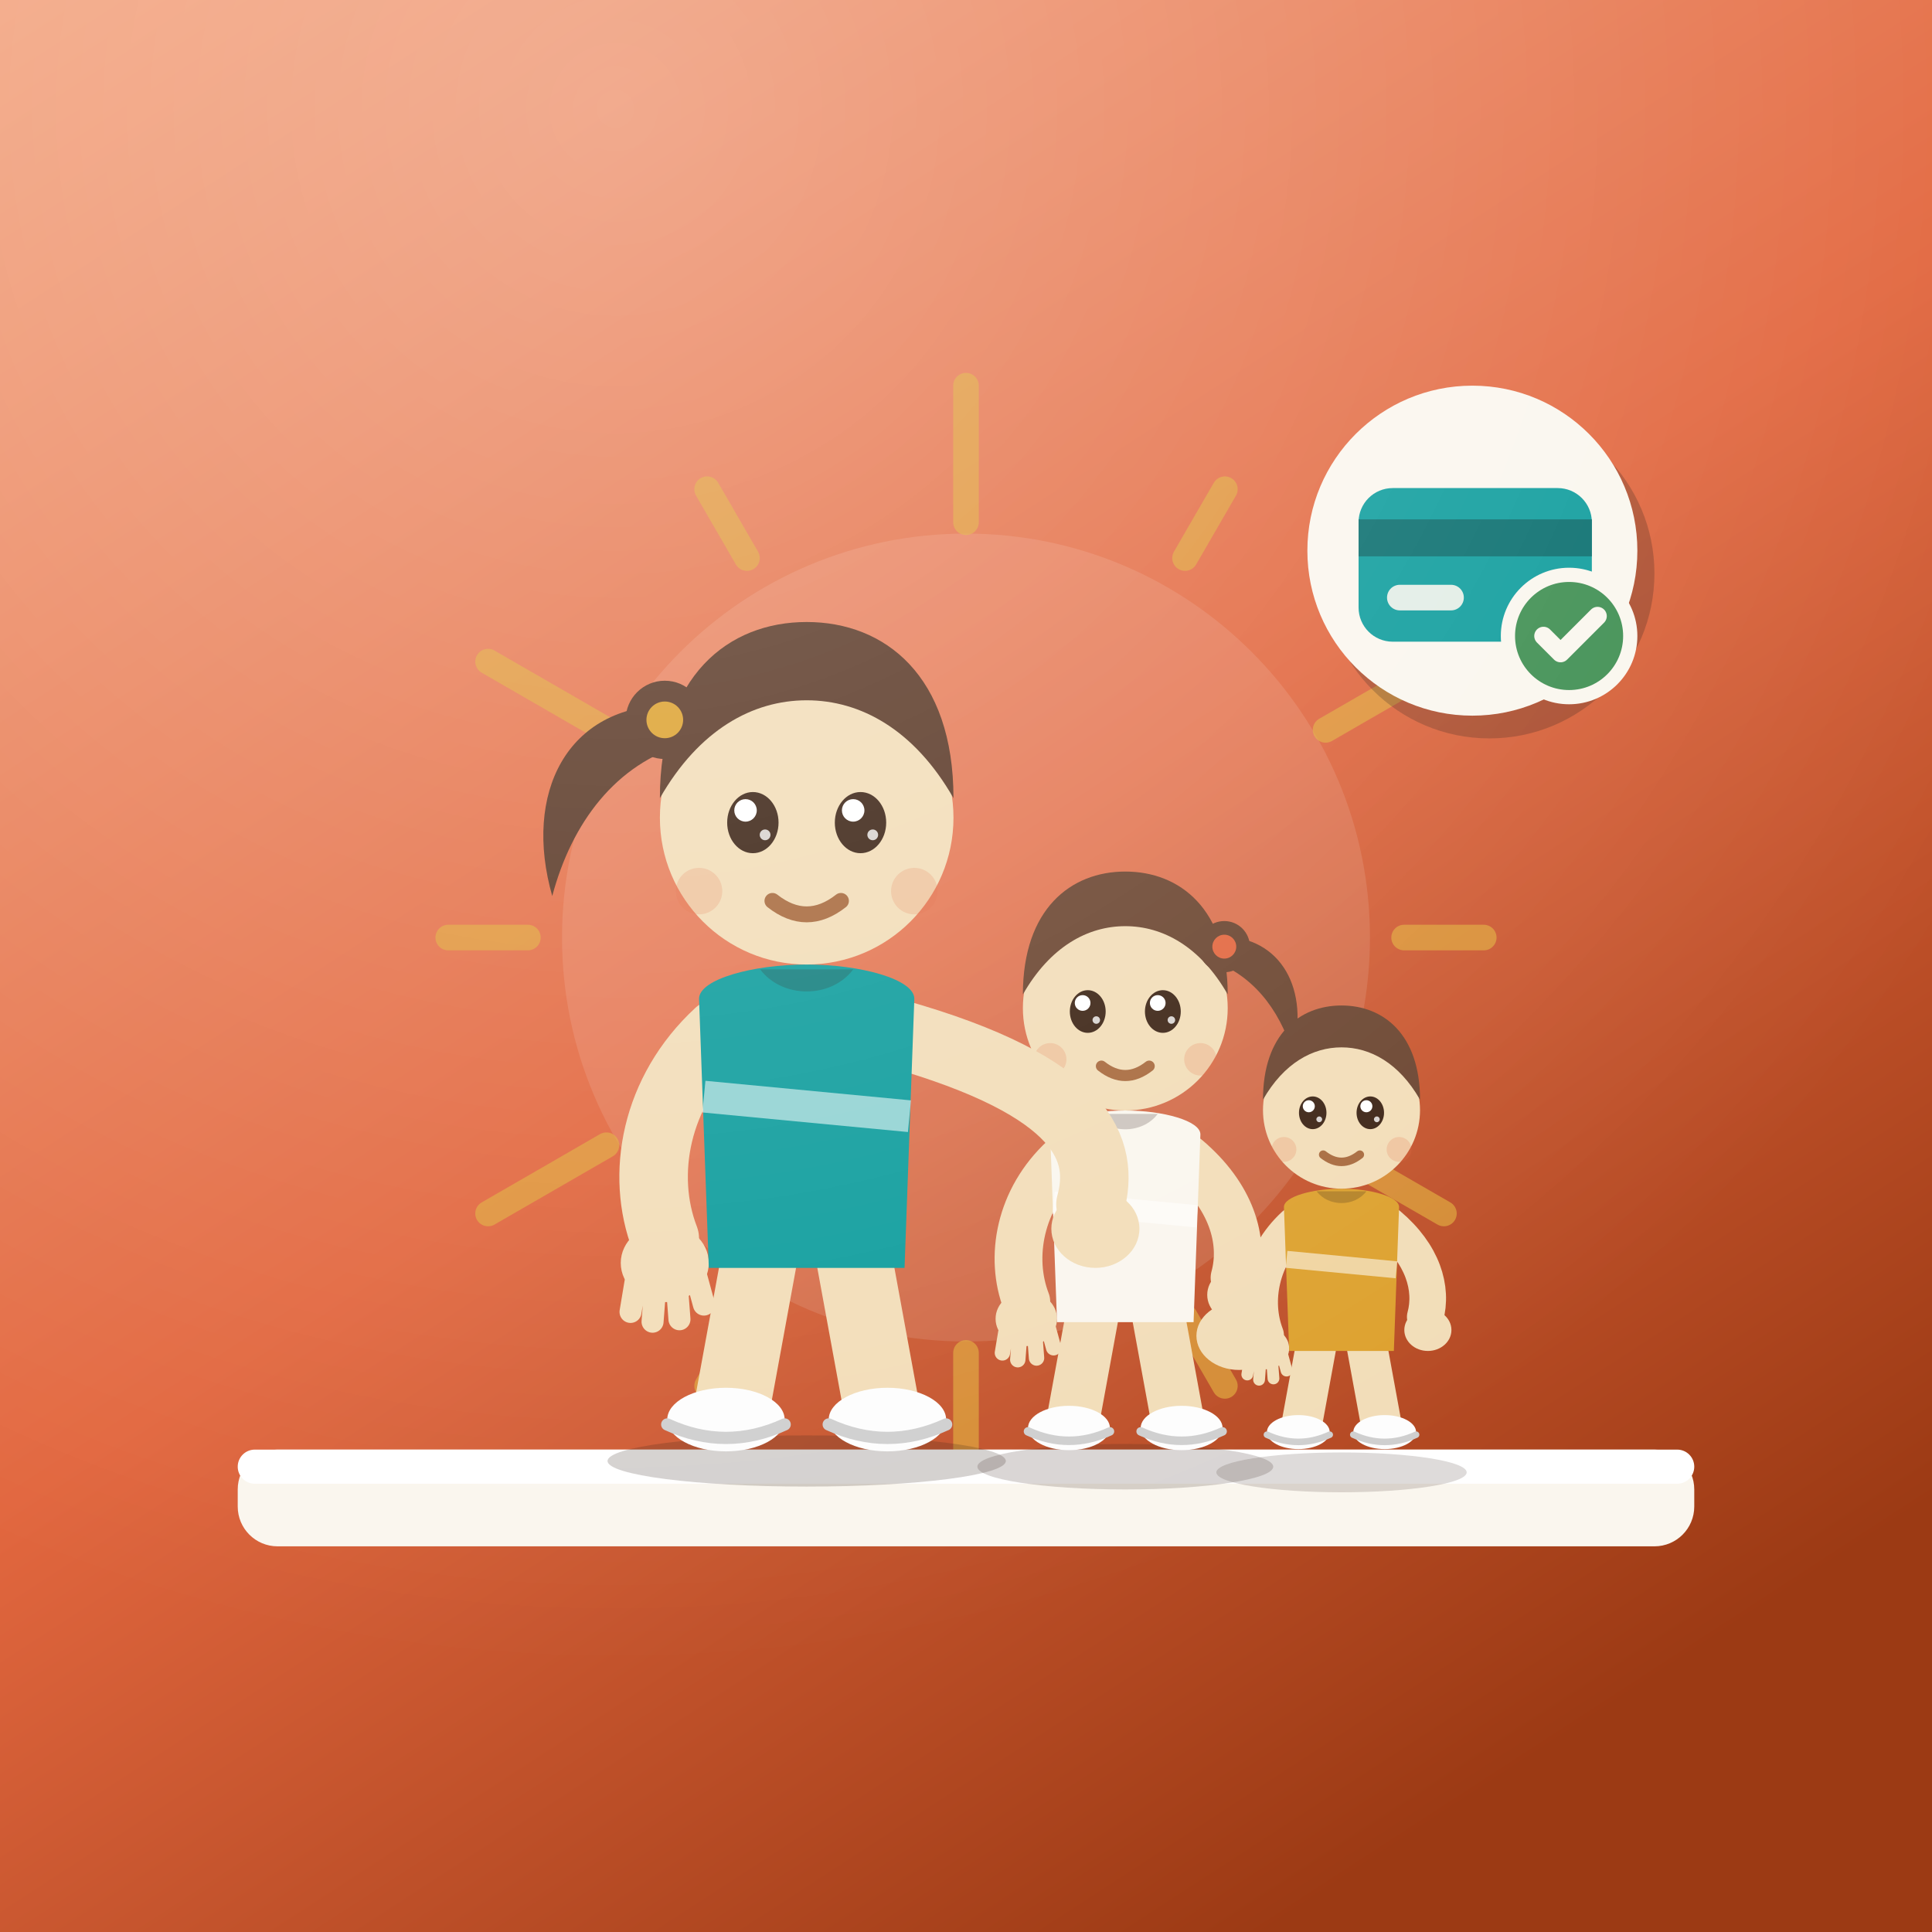
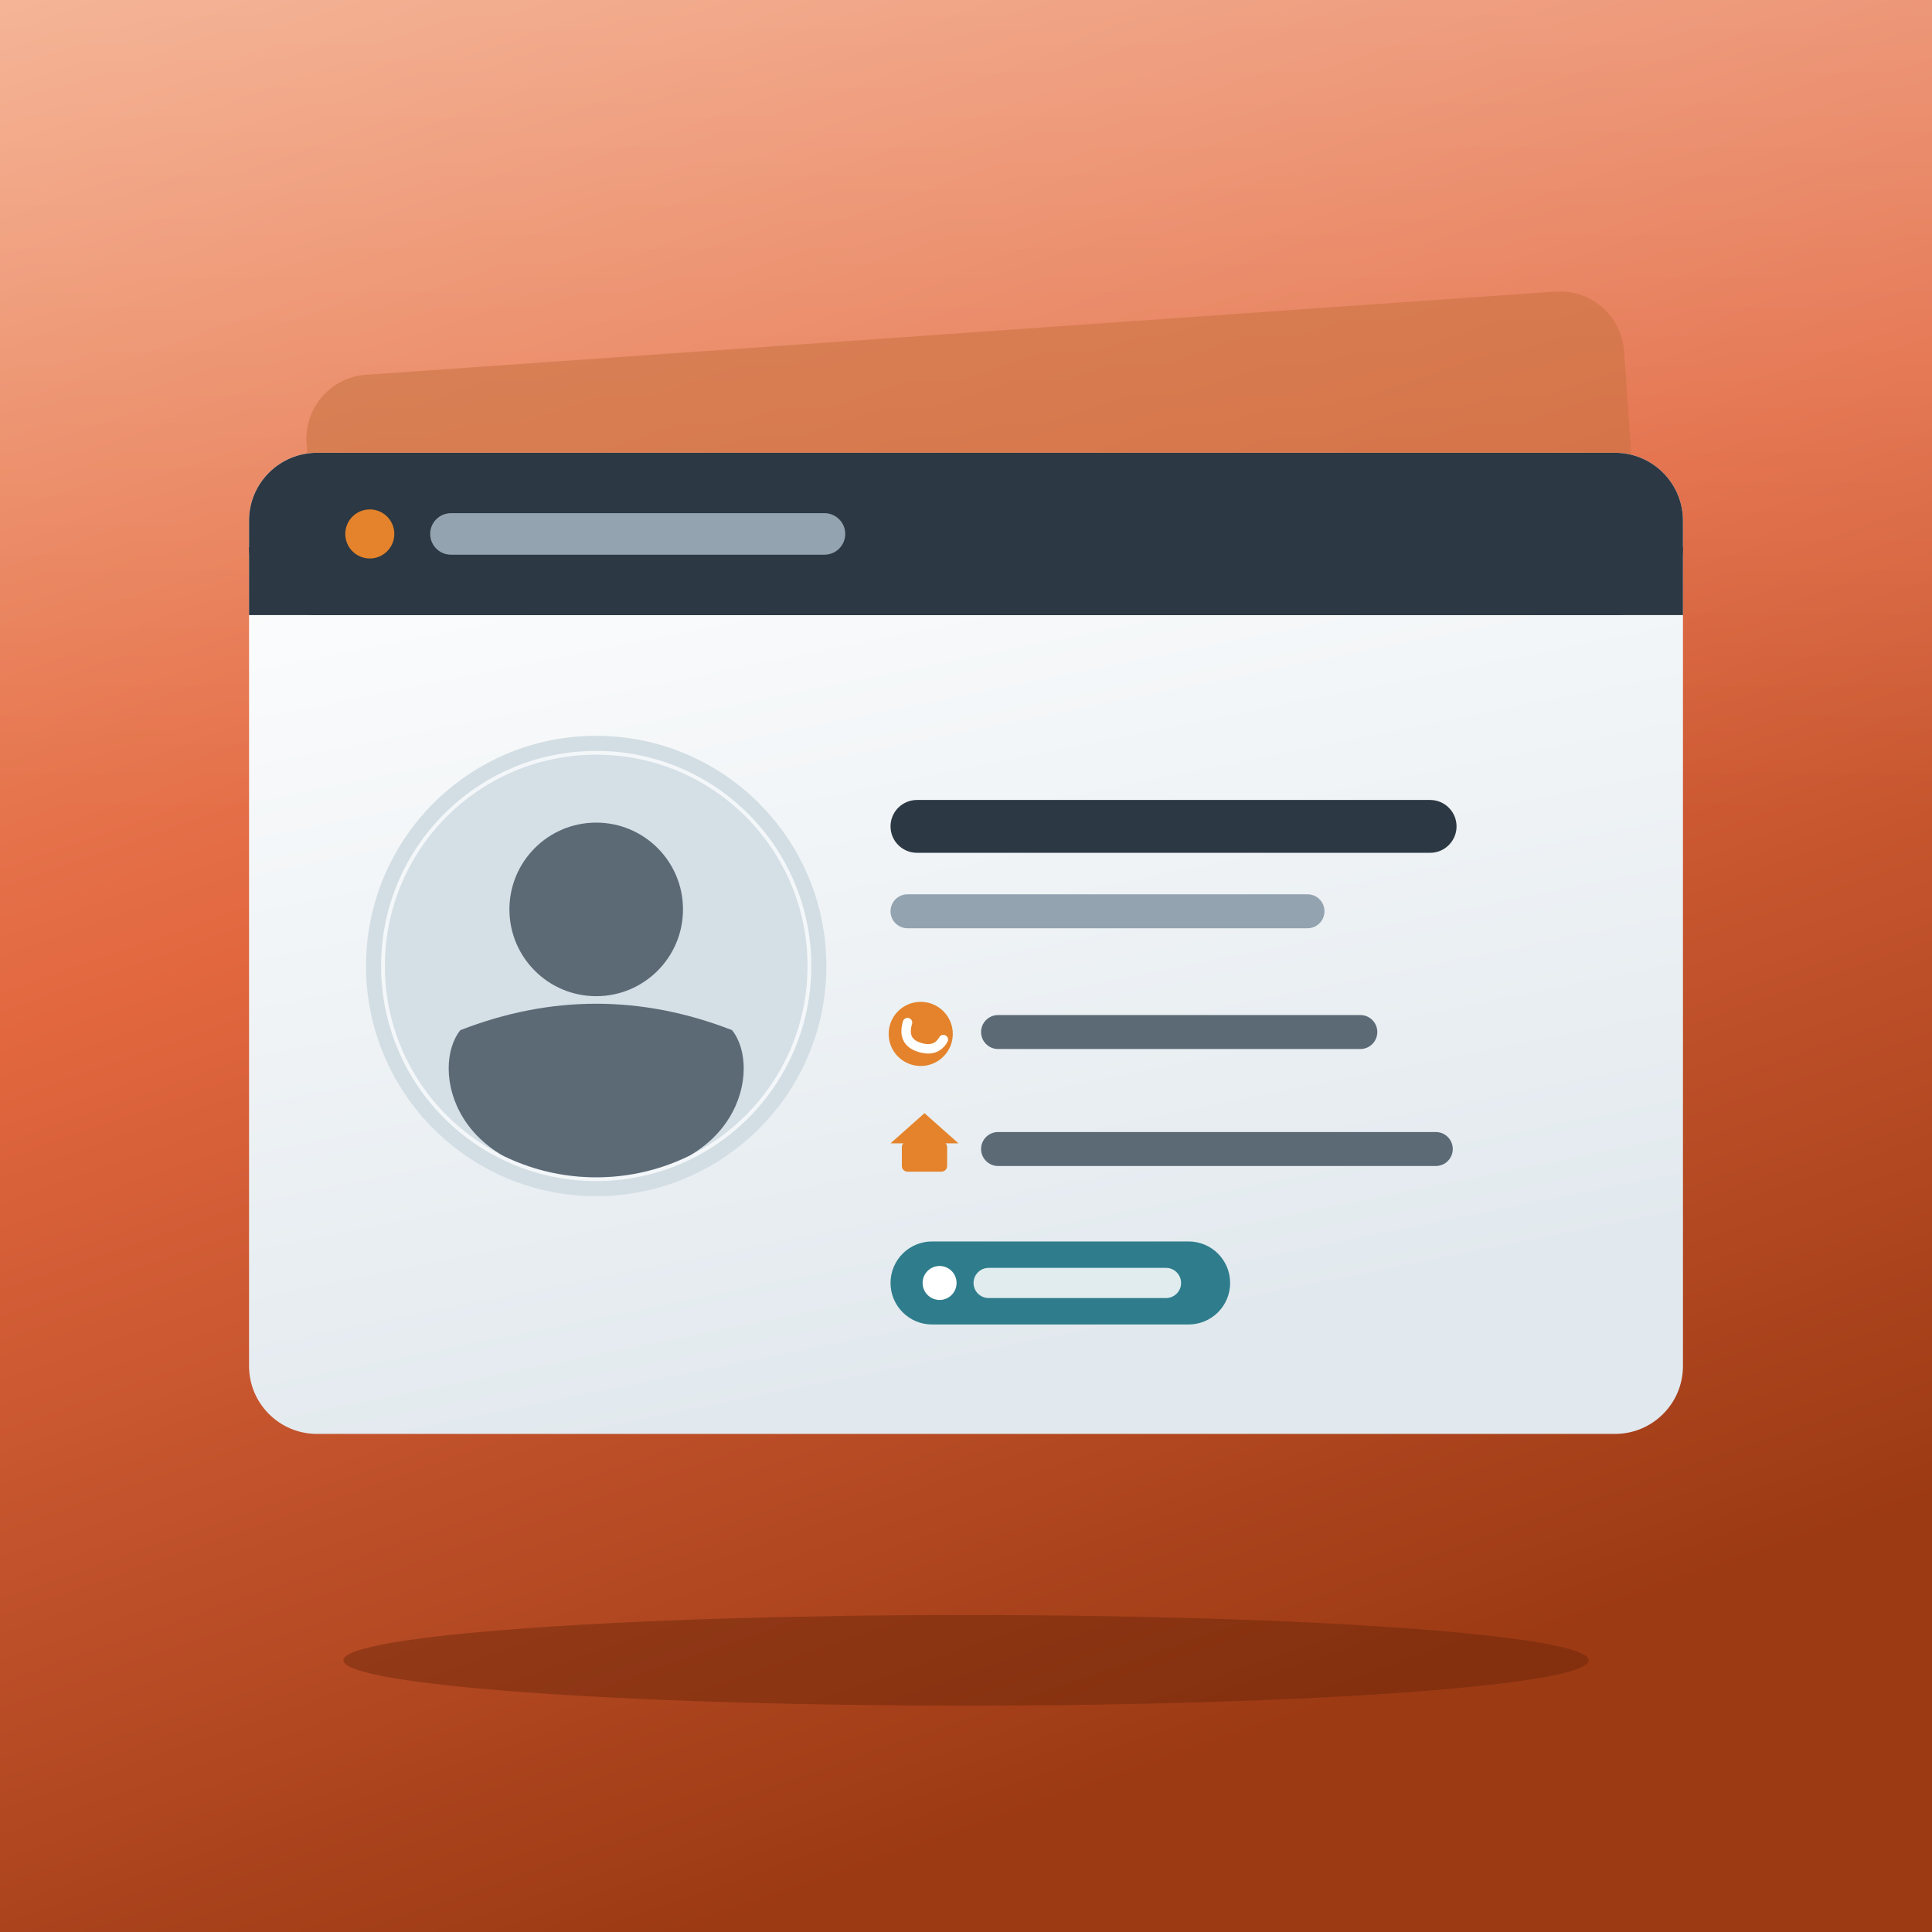
- <svg xmlns="http://www.w3.org/2000/svg" viewBox="0 0 1024 1024" width="100%" height="100%" preserveAspectRatio="xMidYMid meet">
+ <svg xmlns="http://www.w3.org/2000/svg" viewBox="0 0 1024 1024" width="100%" height="100%">
  <defs>
-     <linearGradient id="gfa" x1="0" y1="0" x2="0.65" y2="1">
+     <linearGradient id="gct" x1="0" y1="0" x2="0.35" y2="1">
      <stop offset="0%" stop-color="#f2a07a" />
-       <stop offset="55%" stop-color="#e2673f" />
+       <stop offset="48%" stop-color="#e2673f" />
      <stop offset="100%" stop-color="#9c3a14" />
    </linearGradient>
-     <radialGradient id="glfa" cx="32%" cy="6%" r="80%">
-       <stop offset="0%" stop-color="#ffffff" stop-opacity=".26" />
-       <stop offset="100%" stop-color="#ffffff" stop-opacity="0" />
-     </radialGradient>
+     <linearGradient id="glare" x1="0" y1="0" x2="0" y2="1">
+       <stop offset="0%" stop-color="#fff" stop-opacity=".22" />
+       <stop offset="42%" stop-color="#fff" stop-opacity="0" />
+     </linearGradient>
+     <linearGradient id="cardg" x1="0" y1="0" x2="0.3" y2="1">
+       <stop offset="0%" stop-color="#ffffff" />
+       <stop offset="100%" stop-color="#e2e9ee" />
+     </linearGradient>
+     <linearGradient id="shirt" x1="0" y1="0" x2="0.3" y2="1">
+       <stop offset="0%" stop-color="#3d93a4" />
+       <stop offset="100%" stop-color="#256d7c" />
+     </linearGradient>
  </defs>
-   <rect x="0" y="0" width="1024" height="1024" fill="url(#gfa)" />
-   <g id="art" transform="translate(126.00,119.97) scale(1.5078)">
-     <circle cx="256" cy="250" r="142" fill="#fff" opacity=".11" />
-     <line x1="256.0" y1="104.0" x2="256.0" y2="56.0" stroke="#e0a83a" stroke-width="9" stroke-linecap="round" opacity="0.68" />
-     <line x1="179.0" y1="116.6" x2="165.0" y2="92.4" stroke="#e0a83a" stroke-width="9" stroke-linecap="round" opacity="0.68" />
-     <line x1="129.6" y1="177.0" x2="88.0" y2="153.0" stroke="#e0a83a" stroke-width="9" stroke-linecap="round" opacity="0.68" />
-     <line x1="102.0" y1="250.0" x2="74.0" y2="250.0" stroke="#e0a83a" stroke-width="9" stroke-linecap="round" opacity="0.68" />
-     <line x1="129.6" y1="323.0" x2="88.0" y2="347.0" stroke="#e0a83a" stroke-width="9" stroke-linecap="round" opacity="0.68" />
-     <line x1="179.0" y1="383.4" x2="165.0" y2="407.6" stroke="#e0a83a" stroke-width="9" stroke-linecap="round" opacity="0.68" />
-     <line x1="256.0" y1="396.0" x2="256.0" y2="444.0" stroke="#e0a83a" stroke-width="9" stroke-linecap="round" opacity="0.68" />
-     <line x1="333.0" y1="383.4" x2="347.0" y2="407.6" stroke="#e0a83a" stroke-width="9" stroke-linecap="round" opacity="0.68" />
-     <line x1="382.4" y1="323.0" x2="424.0" y2="347.0" stroke="#e0a83a" stroke-width="9" stroke-linecap="round" opacity="0.68" />
-     <line x1="410.0" y1="250.0" x2="438.0" y2="250.0" stroke="#e0a83a" stroke-width="9" stroke-linecap="round" opacity="0.68" />
-     <line x1="382.4" y1="177.0" x2="424.0" y2="153.0" stroke="#e0a83a" stroke-width="9" stroke-linecap="round" opacity="0.68" />
-     <line x1="333.0" y1="116.6" x2="347.0" y2="92.4" stroke="#e0a83a" stroke-width="9" stroke-linecap="round" opacity="0.68" />
-     <rect x="0" y="430" width="512" height="34" rx="14" fill="#faf6ee" />
-     <rect x="0" y="430" width="512" height="12" rx="6" fill="#fff" />
-     <ellipse cx="200" cy="434" rx="70" ry="9" fill="#2a1810" opacity=".2" />
-     <ellipse cx="312" cy="436" rx="52" ry="8" fill="#2a1810" opacity=".18" />
-     <ellipse cx="388" cy="438" rx="44" ry="7" fill="#2a1810" opacity=".16" />
-     <g transform="translate(388,353) scale(0.46)">
-       <line x1="-19" y1="86" x2="-30" y2="146" stroke="#f2ddb8" stroke-width="31" stroke-linecap="round" />
-       <line x1="19" y1="86" x2="30" y2="146" stroke="#f2ddb8" stroke-width="31" stroke-linecap="round" />
-       <ellipse cx="-33" cy="154" rx="24" ry="13" fill="#fdfdfd" />
-       <ellipse cx="33" cy="154" rx="24" ry="13" fill="#fdfdfd" />
-       <path d="M-57 156 Q-33 167 -9 156" stroke="#cfcfcf" stroke-width="5" fill="none" stroke-linecap="round" />
-       <path d="M9 156 Q33 167 57 156" stroke="#cfcfcf" stroke-width="5" fill="none" stroke-linecap="round" />
-       <path d="M-36 -4 C-62 20 -68 54 -58 80" stroke="#f2ddb8" stroke-width="28" fill="none" stroke-linecap="round" />
-       <ellipse cx="-58" cy="90" rx="18" ry="16" fill="#f2ddb8" />
-       <path d="M-70 98 L-72 110 M-62 101 L-63 114 M-53 100 L-52 113 M-45 96 L-42 107" stroke="#f2ddb8" stroke-width="9" stroke-linecap="round" />
-       <path d="M36 -4 C62 18 70 44 64 66" stroke="#f2ddb8" stroke-width="28" fill="none" stroke-linecap="round" />
-       <ellipse cx="66" cy="76" rx="18" ry="16" fill="#f2ddb8" />
-       <path d="M-44 -18 C-44 -26 -22 -32 0 -32 C22 -32 44 -26 44 -18 L40 92 L-40 92 Z" fill="#dda12e" />
-       <path d="M-19 -30 C-10 -18 10 -18 19 -30" fill="#2a1810" opacity=".22" />
-       <path d="M-42 22 L42 30" stroke="#fff" stroke-width="13" opacity=".55" />
-       <circle cx="0" cy="-92" r="60" fill="#f2ddb8" />
-       <path d="M-60 -100 C-60 -150 -32 -172 0 -172 C32 -172 60 -150 60 -100 C44 -128 22 -140 0 -140 C-22 -140 -44 -128 -60 -100 Z" fill="#6b4530" />
-       <ellipse cx="-22" cy="-90" rx="10.5" ry="12.5" fill="#3c2415" />
-       <ellipse cx="22" cy="-90" rx="10.5" ry="12.5" fill="#3c2415" />
-       <circle cx="-25" cy="-95" r="4.6" fill="#fff" />
-       <circle cx="19" cy="-95" r="4.6" fill="#fff" />
-       <circle cx="-17" cy="-85" r="2.2" fill="#fff" opacity=".8" />
-       <circle cx="27" cy="-85" r="2.2" fill="#fff" opacity=".8" />
-       <path d="M-14 -58 Q0 -47 14 -58" stroke="#a86a3e" stroke-width="6.5" fill="none" stroke-linecap="round" />
-       <circle cx="-44" cy="-62" r="9.5" fill="#e2673f" opacity=".2" />
-       <circle cx="44" cy="-62" r="9.5" fill="#e2673f" opacity=".2" />
-     </g>
-     <g transform="translate(312,330) scale(0.6)">
-       <line x1="-19" y1="86" x2="-30" y2="146" stroke="#f2ddb8" stroke-width="31" stroke-linecap="round" />
-       <line x1="19" y1="86" x2="30" y2="146" stroke="#f2ddb8" stroke-width="31" stroke-linecap="round" />
-       <ellipse cx="-33" cy="154" rx="24" ry="13" fill="#fdfdfd" />
-       <ellipse cx="33" cy="154" rx="24" ry="13" fill="#fdfdfd" />
-       <path d="M-57 156 Q-33 167 -9 156" stroke="#cfcfcf" stroke-width="5" fill="none" stroke-linecap="round" />
-       <path d="M9 156 Q33 167 57 156" stroke="#cfcfcf" stroke-width="5" fill="none" stroke-linecap="round" />
-       <path d="M-36 -4 C-62 20 -68 54 -58 80" stroke="#f2ddb8" stroke-width="28" fill="none" stroke-linecap="round" />
-       <ellipse cx="-58" cy="90" rx="18" ry="16" fill="#f2ddb8" />
-       <path d="M-70 98 L-72 110 M-62 101 L-63 114 M-53 100 L-52 113 M-45 96 L-42 107" stroke="#f2ddb8" stroke-width="9" stroke-linecap="round" />
-       <path d="M36 -4 C62 18 70 44 64 66" stroke="#f2ddb8" stroke-width="28" fill="none" stroke-linecap="round" />
-       <ellipse cx="66" cy="76" rx="18" ry="16" fill="#f2ddb8" />
-       <path d="M-44 -18 C-44 -26 -22 -32 0 -32 C22 -32 44 -26 44 -18 L40 92 L-40 92 Z" fill="#faf6ee" />
-       <path d="M-19 -30 C-10 -18 10 -18 19 -30" fill="#2a1810" opacity=".22" />
-       <path d="M-42 22 L42 30" stroke="#fff" stroke-width="13" opacity=".55" />
-       <circle cx="0" cy="-92" r="60" fill="#f2ddb8" />
-       <path d="M-60 -100 C-60 -150 -32 -172 0 -172 C32 -172 60 -150 60 -100 C44 -128 22 -140 0 -140 C-22 -140 -44 -128 -60 -100 Z" fill="#6b4530" />
-       <path d="M56 -134 C92 -134 108 -102 98 -66 C90 -92 74 -112 50 -120 Z" fill="#6b4530" />
-       <circle cx="58" cy="-128" r="15" fill="#6b4530" />
-       <circle cx="58" cy="-128" r="7" fill="#e2673f" />
-       <ellipse cx="-22" cy="-90" rx="10.5" ry="12.5" fill="#3c2415" />
-       <ellipse cx="22" cy="-90" rx="10.5" ry="12.5" fill="#3c2415" />
-       <circle cx="-25" cy="-95" r="4.6" fill="#fff" />
-       <circle cx="19" cy="-95" r="4.6" fill="#fff" />
-       <circle cx="-17" cy="-85" r="2.2" fill="#fff" opacity=".8" />
-       <circle cx="27" cy="-85" r="2.2" fill="#fff" opacity=".8" />
-       <path d="M-14 -58 Q0 -47 14 -58" stroke="#a86a3e" stroke-width="6.5" fill="none" stroke-linecap="round" />
-       <circle cx="-44" cy="-62" r="9.5" fill="#e2673f" opacity=".2" />
-       <circle cx="44" cy="-62" r="9.5" fill="#e2673f" opacity=".2" />
-     </g>
-     <g transform="translate(200,287) scale(0.86)">
-       <line x1="-19" y1="86" x2="-30" y2="146" stroke="#f2ddb8" stroke-width="31" stroke-linecap="round" />
-       <line x1="19" y1="86" x2="30" y2="146" stroke="#f2ddb8" stroke-width="31" stroke-linecap="round" />
-       <ellipse cx="-33" cy="154" rx="24" ry="13" fill="#fdfdfd" />
-       <ellipse cx="33" cy="154" rx="24" ry="13" fill="#fdfdfd" />
-       <path d="M-57 156 Q-33 167 -9 156" stroke="#cfcfcf" stroke-width="5" fill="none" stroke-linecap="round" />
-       <path d="M9 156 Q33 167 57 156" stroke="#cfcfcf" stroke-width="5" fill="none" stroke-linecap="round" />
-       <path d="M-36 -4 C-62 20 -68 54 -58 80" stroke="#f2ddb8" stroke-width="28" fill="none" stroke-linecap="round" />
-       <ellipse cx="-58" cy="90" rx="18" ry="16" fill="#f2ddb8" />
-       <path d="M-70 98 L-72 110 M-62 101 L-63 114 M-53 100 L-52 113 M-45 96 L-42 107" stroke="#f2ddb8" stroke-width="9" stroke-linecap="round" />
-       <path d="M36 -4 C114 18 122 44 116 66" stroke="#f2ddb8" stroke-width="28" fill="none" stroke-linecap="round" />
-       <ellipse cx="118" cy="76" rx="18" ry="16" fill="#f2ddb8" />
-       <path d="M-44 -18 C-44 -26 -22 -32 0 -32 C22 -32 44 -26 44 -18 L40 92 L-40 92 Z" fill="#0f9d9d" />
-       <path d="M-19 -30 C-10 -18 10 -18 19 -30" fill="#2a1810" opacity=".22" />
-       <path d="M-42 22 L42 30" stroke="#fff" stroke-width="13" opacity=".55" />
-       <circle cx="0" cy="-92" r="60" fill="#f2ddb8" />
-       <path d="M-60 -100 C-60 -150 -32 -172 0 -172 C32 -172 60 -150 60 -100 C44 -128 22 -140 0 -140 C-22 -140 -44 -128 -60 -100 Z" fill="#5a3826" />
-       <path d="M-56 -138 C-98 -138 -116 -102 -104 -60 C-96 -90 -78 -114 -50 -122 Z" fill="#5a3826" />
-       <circle cx="-58" cy="-132" r="16" fill="#5a3826" />
-       <circle cx="-58" cy="-132" r="7.5" fill="#dda12e" />
-       <ellipse cx="-22" cy="-90" rx="10.5" ry="12.5" fill="#3c2415" />
-       <ellipse cx="22" cy="-90" rx="10.5" ry="12.5" fill="#3c2415" />
-       <circle cx="-25" cy="-95" r="4.6" fill="#fff" />
-       <circle cx="19" cy="-95" r="4.6" fill="#fff" />
-       <circle cx="-17" cy="-85" r="2.2" fill="#fff" opacity=".8" />
-       <circle cx="27" cy="-85" r="2.2" fill="#fff" opacity=".8" />
-       <path d="M-14 -58 Q0 -47 14 -58" stroke="#a86a3e" stroke-width="6.5" fill="none" stroke-linecap="round" />
-       <circle cx="-44" cy="-62" r="9.5" fill="#e2673f" opacity=".2" />
-       <circle cx="44" cy="-62" r="9.5" fill="#e2673f" opacity=".2" />
-     </g>
-     <ellipse cx="352" cy="390" rx="15" ry="12" fill="#f2ddb8" />
-     <circle cx="440" cy="122" r="58" fill="#2a1810" opacity=".26" />
-     <circle cx="434" cy="114" r="58" fill="#faf6ee" />
-     <rect x="394" y="92" width="82" height="54" rx="12" fill="#0f9d9d" />
-     <rect x="394" y="103" width="82" height="13" fill="#0a6f6f" />
-     <rect x="404" y="126" width="27" height="9" rx="4.5" fill="#faf6ee" opacity=".9" />
-     <circle cx="468" cy="144" r="24" fill="#faf6ee" />
-     <circle cx="468" cy="144" r="19" fill="#3f8f52" />
-     <path d="M459 144 L465 150 L478 137" stroke="#faf6ee" stroke-width="6.5" fill="none" stroke-linecap="round" stroke-linejoin="round" />
+   <rect width="1024" height="1024" fill="url(#gct)" />
+   <rect width="1024" height="1024" fill="url(#glare)" />
+   <rect x="176" y="176" width="700" height="480" rx="34" fill="#c9713f" opacity=".55" transform="rotate(-4 526 416)" />
+   <ellipse cx="512" cy="880" rx="330" ry="24" fill="#5e2005" opacity=".4" />
+   <rect x="132" y="240" width="760" height="520" rx="36" fill="url(#cardg)" />
+   <rect x="132" y="240" width="760" height="86" rx="36" fill="#2c3843" />
+   <rect x="132" y="290" width="760" height="36" fill="#2c3843" />
+   <circle cx="196" cy="283" r="13" fill="#e4832b" />
+   <rect x="228" y="272" width="220" height="22" rx="11" fill="#93a3b0" />
+   <circle cx="316" cy="512" r="118" fill="#f4f7f9" />
+   <circle cx="316" cy="512" r="118" fill="none" stroke="#d3dee4" stroke-width="8" />
+   <clipPath id="pc">
+     <circle cx="316" cy="512" r="112" />
+   </clipPath>
+   <g clip-path="url(#pc)">
+     <rect x="204" y="400" width="224" height="224" fill="#d5dfe6" />
+     <circle cx="316" cy="482" r="46" fill="#5c6a76" />
+     <path d="M316 624 C240 624 228 566 244 546 Q316 518 388 546 C404 566 392 624 316 624 Z" fill="#5c6a76" />
  </g>
-   <rect x="0" y="0" width="1024" height="1024" fill="url(#glfa)" />
+   <rect x="472" y="424" width="300" height="28" rx="14" fill="#2c3843" />
+   <rect x="472" y="474" width="230" height="18" rx="9" fill="#93a3b0" />
+   <circle cx="488" cy="548" r="17" fill="#e4832b" />
+   <path d="M481 542 q-3 10 6 13 q9 3 13 -4" fill="none" stroke="#fff" stroke-width="5" stroke-linecap="round" />
+   <rect x="520" y="538" width="210" height="18" rx="9" fill="#5c6a76" />
+   <path d="M472 606 L490 590 L508 606 Z" fill="#e4832b" />
+   <rect x="478" y="605" width="24" height="16" rx="3" fill="#e4832b" />
+   <rect x="520" y="600" width="250" height="18" rx="9" fill="#5c6a76" />
+   <rect x="472" y="658" width="180" height="44" rx="22" fill="#2f7d8c" />
+   <circle cx="498" cy="680" r="9" fill="#ffffff" />
+   <rect x="516" y="672" width="110" height="16" rx="8" fill="#ffffff" opacity=".85" />
</svg>
